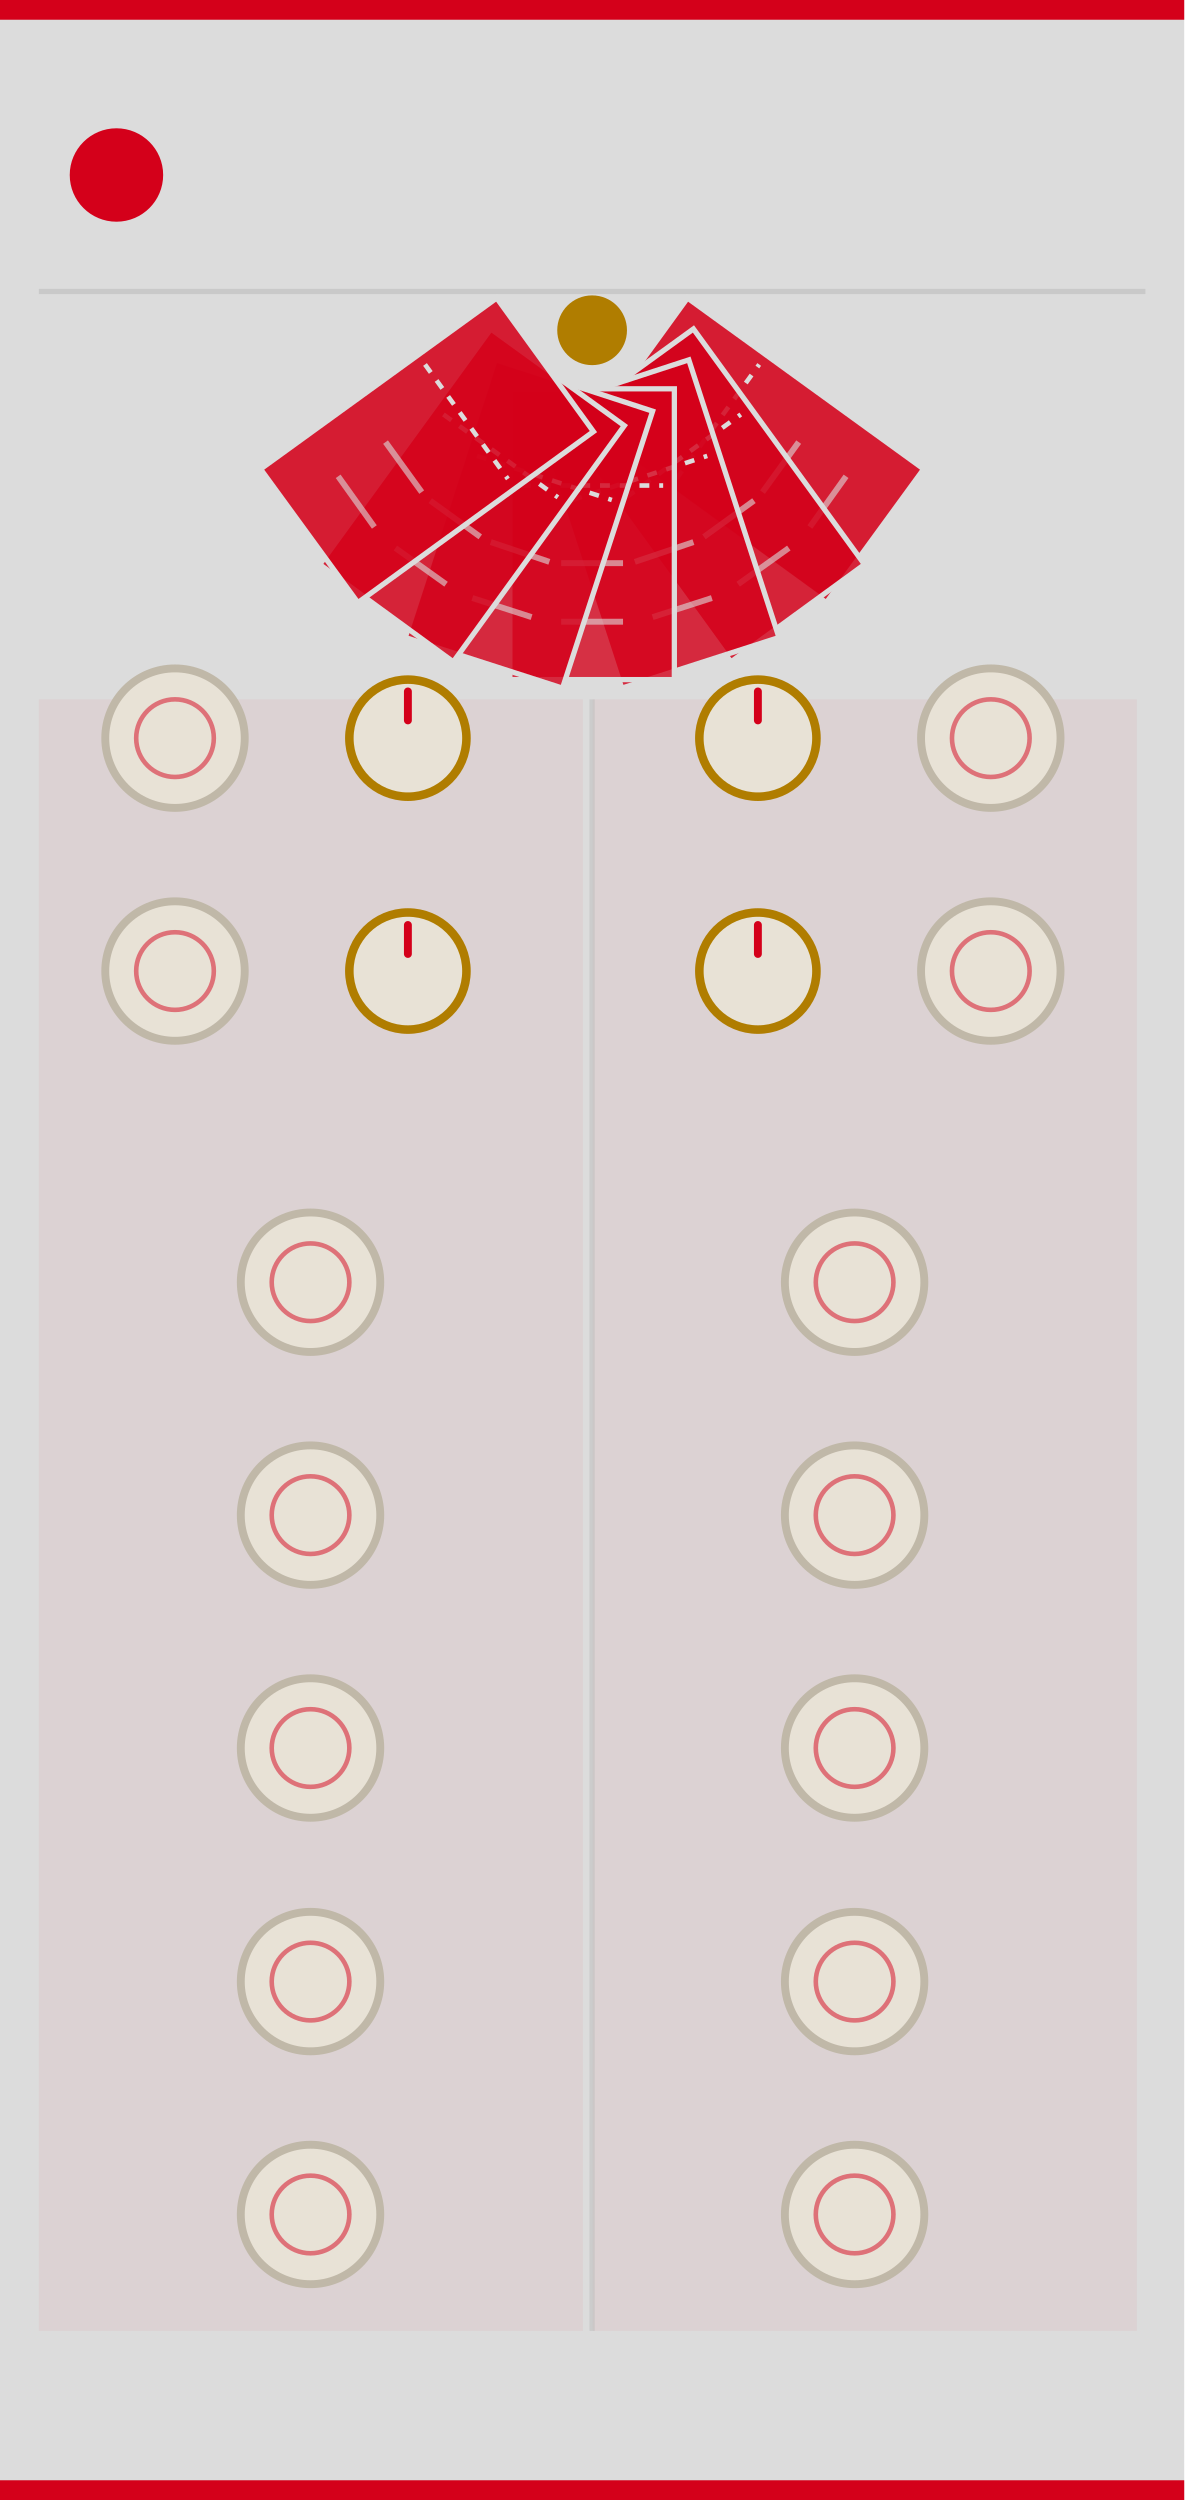
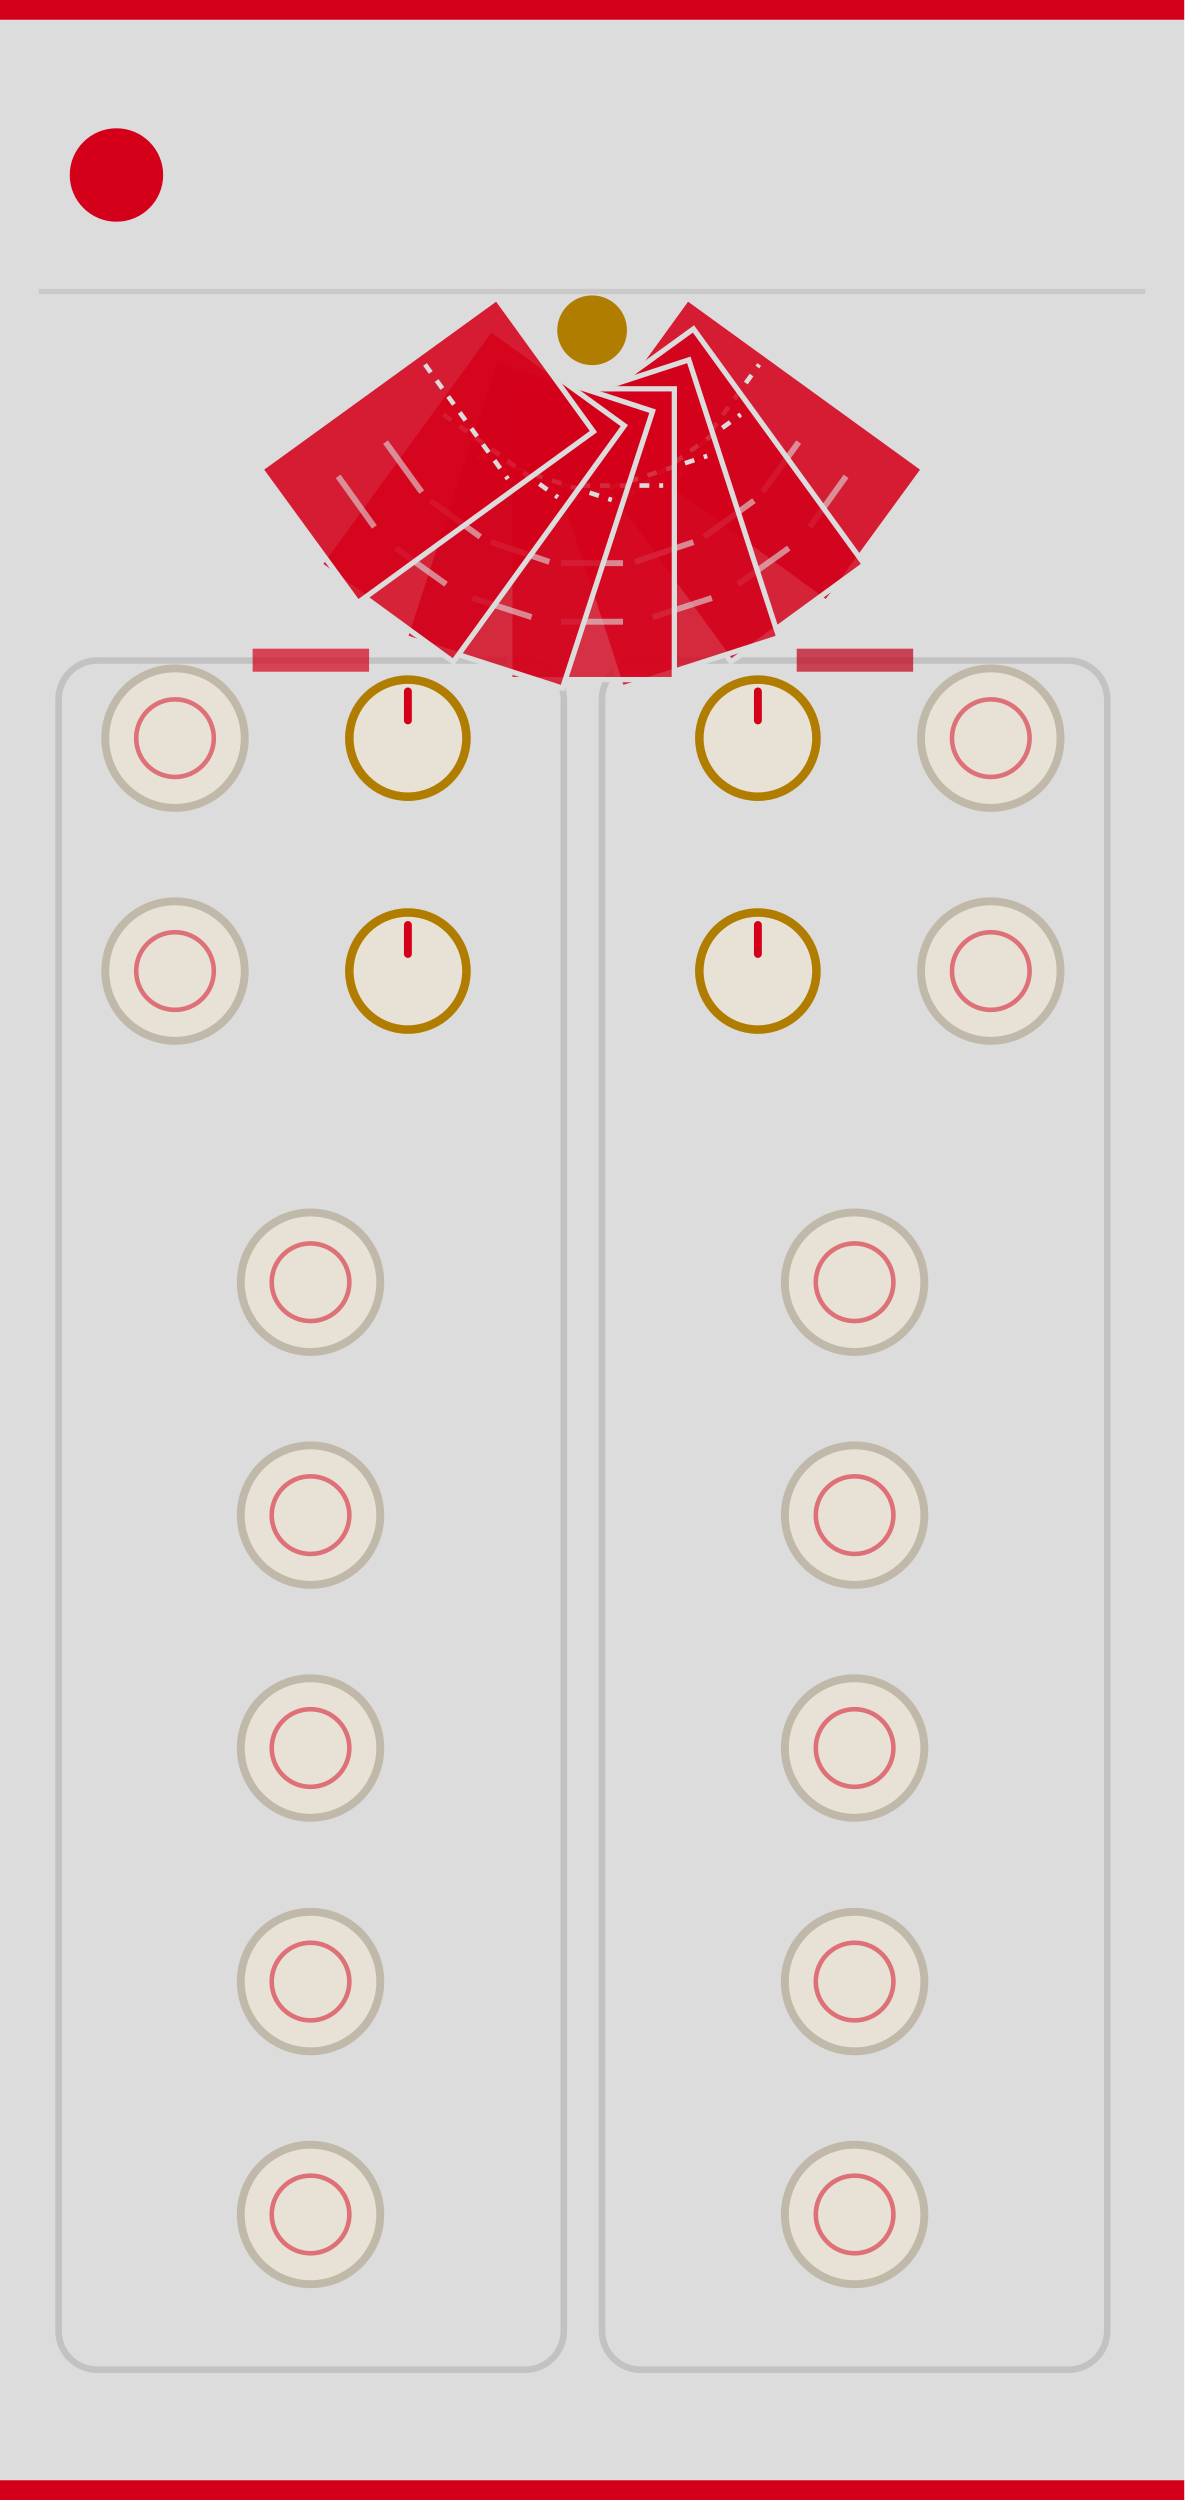
<svg xmlns="http://www.w3.org/2000/svg" width="180" height="380" viewBox="0 0 180 380">
  <rect width="180" height="380" fill="#dcdcdc" />
  <rect x="0" y="0" width="180" height="3" fill="#d4001a" />
  <rect x="0" y="377" width="180" height="3" fill="#d4001a" />
  <circle cx="17.7" cy="26.6" r="7.1" fill="#d4001a" />
  <line x1="5.9" y1="44.3" x2="174.1" y2="44.3" stroke="#bcbcbc" stroke-width="0.8" stroke-opacity="0.6" />
-   <rect x="5.9" y="106.3" width="82.7" height="248.0" fill="#d4001a" fill-opacity="0.05" />
-   <rect x="90.1" y="106.3" width="82.7" height="248.0" fill="#d4001a" fill-opacity="0.05" />
-   <line x1="90.0" y1="106.3" x2="90.0" y2="354.3" stroke="#bcbcbc" stroke-width="0.8" stroke-opacity="0.5" />
+   <rect x="8.9" y="100.4" width="76.8" height="259.8" rx="5.9" fill="none" stroke="#bcbcbc" stroke-width="1.0" stroke-opacity="0.8" />
+   <rect x="91.5" y="100.4" width="76.8" height="259.8" rx="5.9" fill="none" stroke="#bcbcbc" stroke-width="1.0" stroke-opacity="0.8" />
+   <rect x="38.4" y="98.6" width="17.7" height="3.5" fill="#d4001a" opacity="0.7" />
+   <rect x="121.1" y="98.6" width="17.7" height="3.5" fill="#c0001a" opacity="0.7" />
  <g>
    <path d="M 89.8 65.6 L 104.5 45.3 L 140.4 71.3 L 125.6 91.6 Z" fill="#d4001a" fill-opacity="0.87" stroke="#dcdcdc" stroke-width="0.8" />
    <line x1="102.8" y1="72.8" x2="115.4" y2="55.4" stroke="#dcdcdc" stroke-width="0.7" stroke-dasharray="1.5,1.5" />
    <line x1="115.9" y1="74.8" x2="121.4" y2="67.2" stroke="#dcdcdc" stroke-width="0.9" stroke-opacity="0.6" />
    <line x1="123.1" y1="80.1" x2="128.6" y2="72.4" stroke="#dcdcdc" stroke-width="0.9" stroke-opacity="0.6" />
    <path d="M 85.1 64.7 L 105.4 50.0 L 131.4 85.8 L 111.1 100.6 Z" fill="#d4001a" fill-opacity="0.84" stroke="#dcdcdc" stroke-width="0.8" />
    <line x1="95.2" y1="75.6" x2="112.6" y2="63.0" stroke="#dcdcdc" stroke-width="0.7" stroke-dasharray="1.5,1.5" />
    <line x1="107.0" y1="81.6" x2="114.6" y2="76.1" stroke="#dcdcdc" stroke-width="0.9" stroke-opacity="0.6" />
    <line x1="112.2" y1="88.8" x2="119.9" y2="83.3" stroke="#dcdcdc" stroke-width="0.9" stroke-opacity="0.6" />
    <path d="M 80.8 62.5 L 104.7 54.7 L 118.4 96.9 L 94.5 104.6 Z" fill="#d4001a" fill-opacity="0.81" stroke="#dcdcdc" stroke-width="0.8" />
    <line x1="87.0" y1="76.0" x2="107.5" y2="69.3" stroke="#dcdcdc" stroke-width="0.7" stroke-dasharray="1.5,1.5" />
    <line x1="96.5" y1="85.4" x2="105.4" y2="82.4" stroke="#dcdcdc" stroke-width="0.9" stroke-opacity="0.6" />
    <line x1="99.2" y1="93.8" x2="108.2" y2="90.9" stroke="#dcdcdc" stroke-width="0.9" stroke-opacity="0.6" />
    <path d="M 77.5 59.1 L 102.5 59.1 L 102.5 103.3 L 77.5 103.3 Z" fill="#d4001a" fill-opacity="0.78" stroke="#dcdcdc" stroke-width="0.8" />
    <line x1="79.2" y1="73.8" x2="100.8" y2="73.8" stroke="#dcdcdc" stroke-width="0.7" stroke-dasharray="1.5,1.5" />
    <line x1="85.3" y1="85.6" x2="94.7" y2="85.6" stroke="#dcdcdc" stroke-width="0.9" stroke-opacity="0.6" />
    <line x1="85.3" y1="94.5" x2="94.7" y2="94.5" stroke="#dcdcdc" stroke-width="0.9" stroke-opacity="0.6" />
    <path d="M 75.3 54.7 L 99.2 62.5 L 85.5 104.6 L 61.6 96.9 Z" fill="#d4001a" fill-opacity="0.81" stroke="#dcdcdc" stroke-width="0.8" />
    <line x1="72.5" y1="69.3" x2="93.0" y2="76.0" stroke="#dcdcdc" stroke-width="0.7" stroke-dasharray="1.5,1.5" />
    <line x1="74.6" y1="82.4" x2="83.5" y2="85.4" stroke="#dcdcdc" stroke-width="0.9" stroke-opacity="0.6" />
    <line x1="71.8" y1="90.9" x2="80.8" y2="93.8" stroke="#dcdcdc" stroke-width="0.9" stroke-opacity="0.6" />
    <path d="M 74.6 50.0 L 94.9 64.7 L 68.9 100.6 L 48.6 85.8 Z" fill="#d4001a" fill-opacity="0.84" stroke="#dcdcdc" stroke-width="0.8" />
    <line x1="67.4" y1="63.0" x2="84.8" y2="75.6" stroke="#dcdcdc" stroke-width="0.7" stroke-dasharray="1.5,1.5" />
    <line x1="65.4" y1="76.1" x2="73.0" y2="81.6" stroke="#dcdcdc" stroke-width="0.9" stroke-opacity="0.6" />
    <line x1="60.1" y1="83.3" x2="67.8" y2="88.8" stroke="#dcdcdc" stroke-width="0.9" stroke-opacity="0.6" />
    <path d="M 75.5 45.3 L 90.2 65.6 L 54.4 91.6 L 39.6 71.3 Z" fill="#d4001a" fill-opacity="0.87" stroke="#dcdcdc" stroke-width="0.8" />
    <line x1="64.6" y1="55.4" x2="77.2" y2="72.8" stroke="#dcdcdc" stroke-width="0.7" stroke-dasharray="1.5,1.5" />
    <line x1="58.6" y1="67.2" x2="64.1" y2="74.8" stroke="#dcdcdc" stroke-width="0.9" stroke-opacity="0.6" />
    <line x1="51.4" y1="72.4" x2="56.9" y2="80.1" stroke="#dcdcdc" stroke-width="0.9" stroke-opacity="0.6" />
    <circle cx="90.0" cy="50.2" r="5.3" fill="#b07d00" />
  </g>
  <g id="components">
    <circle cx="26.6" cy="112.2" r="10.6" fill="#e8e2d6" stroke="#c0b8a8" stroke-width="1.2" />
    <circle cx="26.6" cy="112.2" r="5.9" fill="none" stroke="#d4001a" stroke-width="0.7" opacity="0.5" />
    <circle cx="62.0" cy="112.2" r="8.9" fill="#e8e2d6" stroke="#b07d00" stroke-width="1.3" />
    <line x1="62.0" y1="109.5" x2="62.0" y2="105.1" stroke="#d4001a" stroke-width="1.2" stroke-linecap="round" />
    <circle cx="115.2" cy="112.2" r="8.9" fill="#e8e2d6" stroke="#b07d00" stroke-width="1.3" />
    <line x1="115.2" y1="109.5" x2="115.2" y2="105.1" stroke="#d4001a" stroke-width="1.2" stroke-linecap="round" />
    <circle cx="150.6" cy="112.2" r="10.6" fill="#e8e2d6" stroke="#c0b8a8" stroke-width="1.2" />
    <circle cx="150.6" cy="112.2" r="5.9" fill="none" stroke="#d4001a" stroke-width="0.7" opacity="0.5" />
    <circle cx="26.6" cy="147.6" r="10.6" fill="#e8e2d6" stroke="#c0b8a8" stroke-width="1.2" />
    <circle cx="26.6" cy="147.6" r="5.9" fill="none" stroke="#d4001a" stroke-width="0.7" opacity="0.5" />
    <circle cx="62.0" cy="147.6" r="8.9" fill="#e8e2d6" stroke="#b07d00" stroke-width="1.3" />
    <line x1="62.0" y1="145.0" x2="62.0" y2="140.6" stroke="#d4001a" stroke-width="1.2" stroke-linecap="round" />
    <circle cx="115.2" cy="147.6" r="8.9" fill="#e8e2d6" stroke="#b07d00" stroke-width="1.3" />
    <line x1="115.2" y1="145.0" x2="115.2" y2="140.6" stroke="#d4001a" stroke-width="1.2" stroke-linecap="round" />
    <circle cx="150.6" cy="147.6" r="10.6" fill="#e8e2d6" stroke="#c0b8a8" stroke-width="1.2" />
    <circle cx="150.6" cy="147.6" r="5.9" fill="none" stroke="#d4001a" stroke-width="0.7" opacity="0.5" />
    <circle cx="47.2" cy="194.9" r="10.6" fill="#e8e2d6" stroke="#c0b8a8" stroke-width="1.2" />
    <circle cx="47.2" cy="194.9" r="5.9" fill="none" stroke="#d4001a" stroke-width="0.7" opacity="0.5" />
    <circle cx="129.9" cy="194.9" r="10.6" fill="#e8e2d6" stroke="#c0b8a8" stroke-width="1.2" />
    <circle cx="129.9" cy="194.9" r="5.9" fill="none" stroke="#d4001a" stroke-width="0.7" opacity="0.5" />
    <circle cx="47.2" cy="230.3" r="10.6" fill="#e8e2d6" stroke="#c0b8a8" stroke-width="1.2" />
    <circle cx="47.2" cy="230.3" r="5.9" fill="none" stroke="#d4001a" stroke-width="0.7" opacity="0.5" />
    <circle cx="129.9" cy="230.3" r="10.6" fill="#e8e2d6" stroke="#c0b8a8" stroke-width="1.2" />
    <circle cx="129.9" cy="230.3" r="5.9" fill="none" stroke="#d4001a" stroke-width="0.7" opacity="0.5" />
    <circle cx="47.2" cy="265.7" r="10.6" fill="#e8e2d6" stroke="#c0b8a8" stroke-width="1.2" />
    <circle cx="47.2" cy="265.7" r="5.9" fill="none" stroke="#d4001a" stroke-width="0.7" opacity="0.5" />
    <circle cx="129.9" cy="265.7" r="10.6" fill="#e8e2d6" stroke="#c0b8a8" stroke-width="1.2" />
    <circle cx="129.9" cy="265.7" r="5.9" fill="none" stroke="#d4001a" stroke-width="0.7" opacity="0.5" />
    <circle cx="47.2" cy="301.2" r="10.6" fill="#e8e2d6" stroke="#c0b8a8" stroke-width="1.2" />
    <circle cx="47.2" cy="301.2" r="5.9" fill="none" stroke="#d4001a" stroke-width="0.7" opacity="0.5" />
    <circle cx="129.9" cy="301.2" r="10.6" fill="#e8e2d6" stroke="#c0b8a8" stroke-width="1.2" />
    <circle cx="129.9" cy="301.2" r="5.9" fill="none" stroke="#d4001a" stroke-width="0.7" opacity="0.5" />
    <circle cx="47.2" cy="336.6" r="10.6" fill="#e8e2d6" stroke="#c0b8a8" stroke-width="1.2" />
    <circle cx="47.2" cy="336.6" r="5.9" fill="none" stroke="#d4001a" stroke-width="0.7" opacity="0.5" />
    <circle cx="129.9" cy="336.6" r="10.6" fill="#e8e2d6" stroke="#c0b8a8" stroke-width="1.2" />
    <circle cx="129.9" cy="336.6" r="5.9" fill="none" stroke="#d4001a" stroke-width="0.7" opacity="0.5" />
  </g>
</svg>
